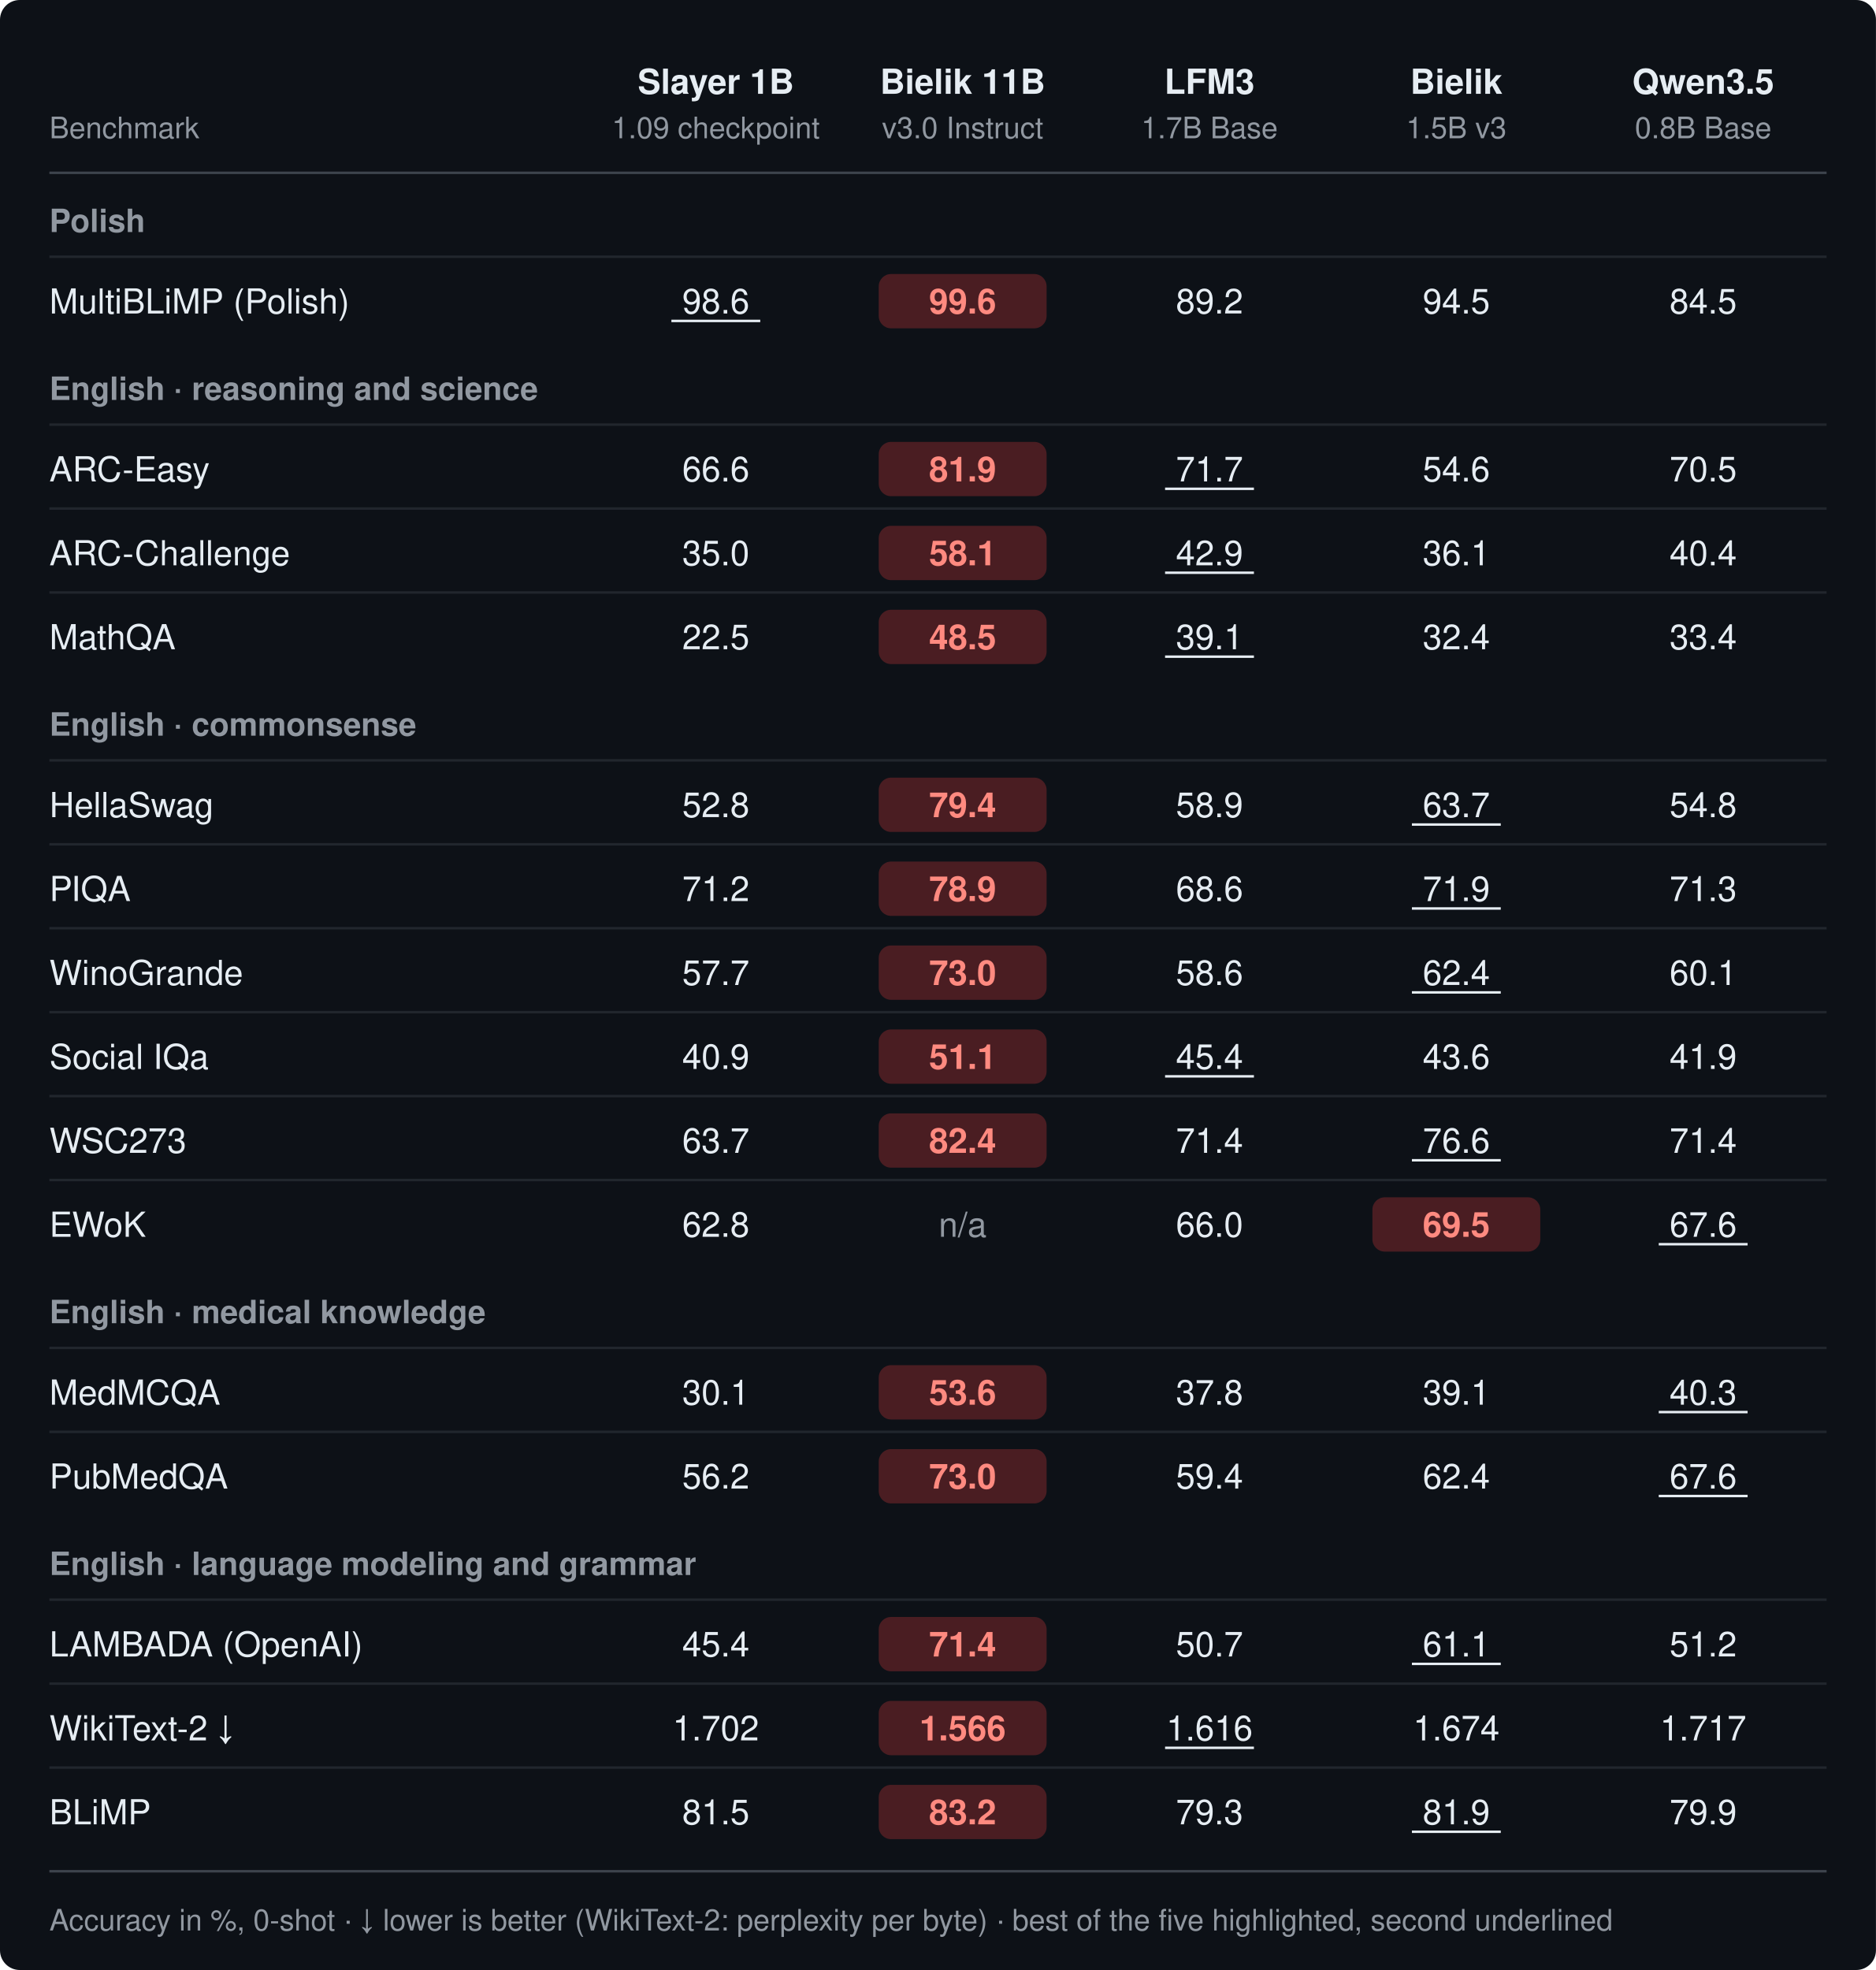
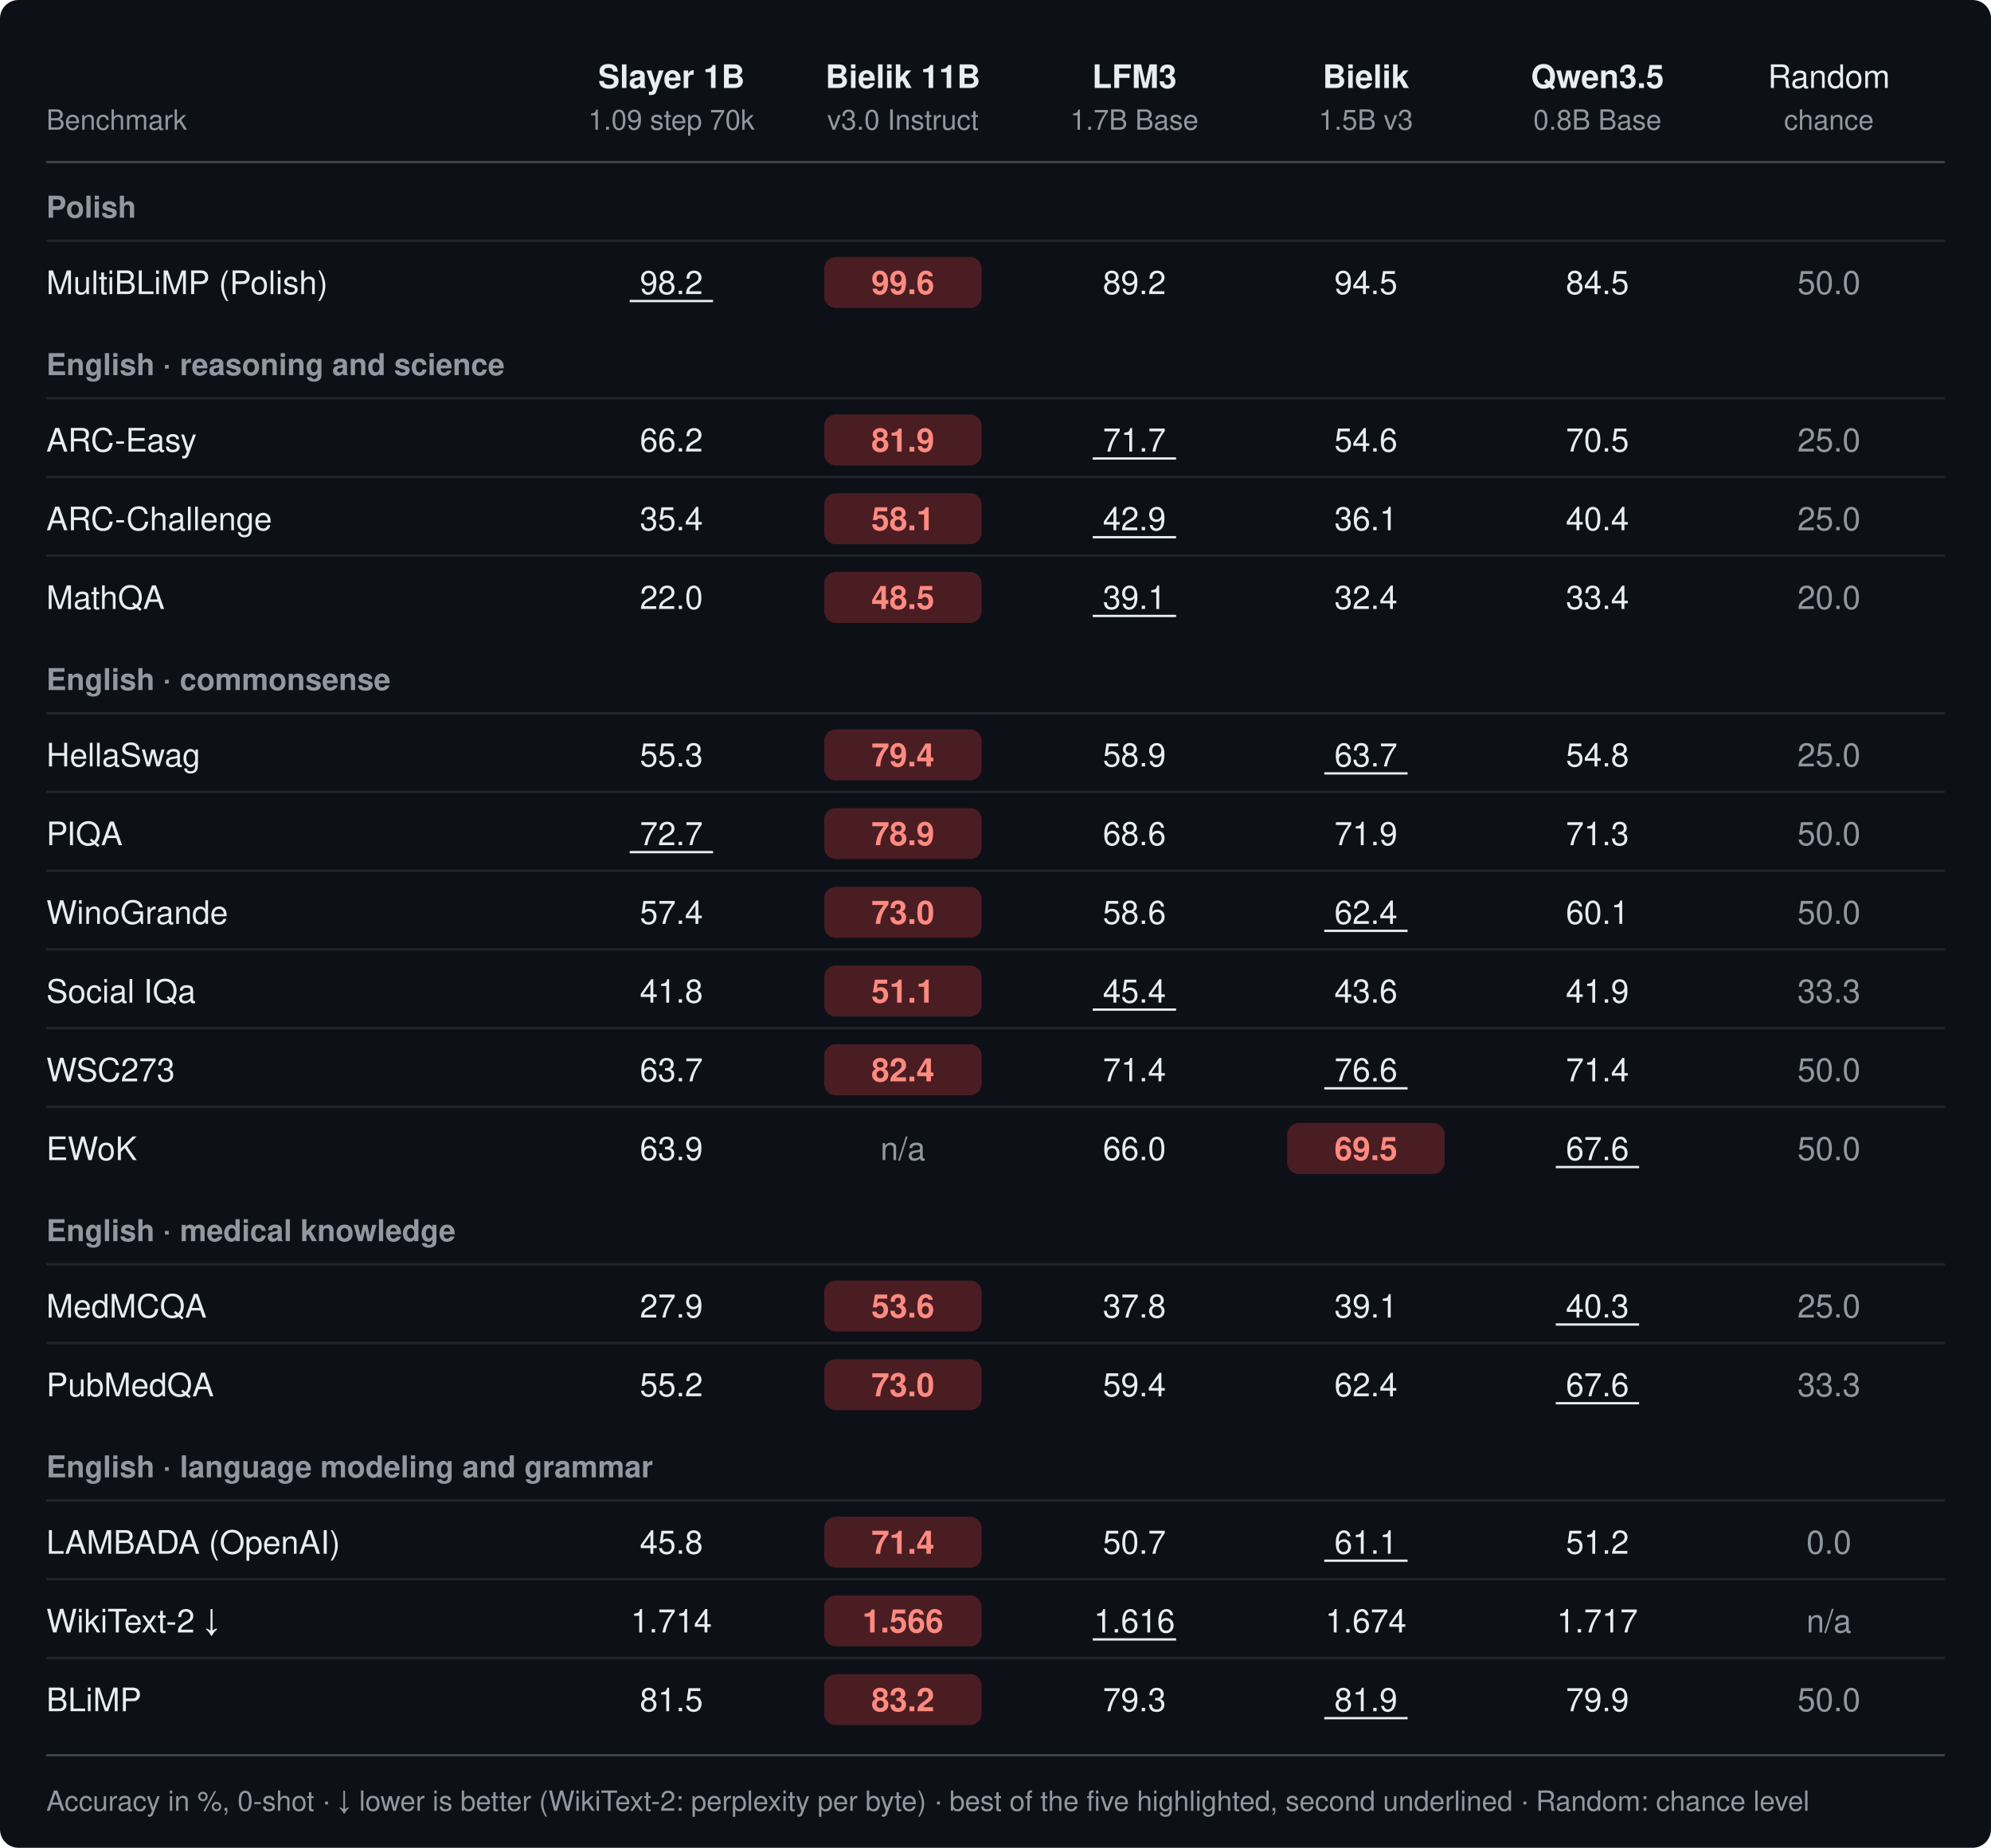
- <svg xmlns="http://www.w3.org/2000/svg" width="760" height="798" viewBox="0 0 760 798" font-family="-apple-system, BlinkMacSystemFont, 'Segoe UI', Helvetica, Arial, sans-serif" font-size="14" fill="#e6edf3">
-   <rect width="760" height="798" rx="8" fill="#0d1117" />
+ <svg xmlns="http://www.w3.org/2000/svg" width="860" height="798" viewBox="0 0 860 798" font-family="-apple-system, BlinkMacSystemFont, 'Segoe UI', Helvetica, Arial, sans-serif" font-size="14" fill="#e6edf3">
+   <rect width="860" height="798" rx="8" fill="#0d1117" />
  <text x="290.0" y="38" text-anchor="middle" font-weight="600">Slayer 1B</text>
-   <text x="290.0" y="56" text-anchor="middle" font-size="12" fill="#9198a1">1.09 checkpoint</text>
+   <text x="290.0" y="56" text-anchor="middle" font-size="12" fill="#9198a1">1.09 step 70k</text>
  <text x="390.0" y="38" text-anchor="middle" font-weight="600">Bielik 11B</text>
  <text x="390.0" y="56" text-anchor="middle" font-size="12" fill="#9198a1">v3.0 Instruct</text>
  <text x="490.0" y="38" text-anchor="middle" font-weight="600">LFM3</text>
  <text x="490.0" y="56" text-anchor="middle" font-size="12" fill="#9198a1">1.7B Base</text>
  <text x="590.0" y="38" text-anchor="middle" font-weight="600">Bielik</text>
  <text x="590.0" y="56" text-anchor="middle" font-size="12" fill="#9198a1">1.5B v3</text>
  <text x="690.0" y="38" text-anchor="middle" font-weight="600">Qwen3.5</text>
  <text x="690.0" y="56" text-anchor="middle" font-size="12" fill="#9198a1">0.8B Base</text>
+   <text x="790.0" y="38" text-anchor="middle" font-weight="400">Random</text>
+   <text x="790.0" y="56" text-anchor="middle" font-size="12" fill="#9198a1">chance</text>
  <text x="20" y="56" font-size="12" fill="#9198a1">Benchmark</text>
-   <line x1="20" x2="740" y1="70" y2="70" stroke="#3d444d" />
+   <line x1="20" x2="840" y1="70" y2="70" stroke="#3d444d" />
  <text x="20" y="94" font-size="13" font-weight="600" fill="#9198a1">Polish</text>
-   <line x1="20" x2="740" y1="104" y2="104" stroke="#21262d" />
+   <line x1="20" x2="840" y1="104" y2="104" stroke="#21262d" />
  <text x="20" y="127">MultiBLiMP (Polish)</text>
  <line x1="272.0" x2="308.0" y1="130" y2="130" stroke="#e6edf3" />
-   <text x="290.0" y="127" text-anchor="middle" data-benchmark="multiblimp-pl" data-model="slayer1b-1.09-k40000" data-rank="2">98.6</text>
+   <text x="290.0" y="127" text-anchor="middle" data-benchmark="multiblimp-pl" data-model="slayer1b-1.09-k70000" data-rank="2">98.2</text>
  <rect x="356.0" y="111" width="68" height="22" rx="5" fill="#4a1d22" />
  <text x="390.0" y="127" text-anchor="middle" font-weight="700" fill="#ff8a80" data-benchmark="multiblimp-pl" data-model="bielik-11b-v3-instruct" data-rank="1">99.6</text>
  <text x="490.0" y="127" text-anchor="middle" data-benchmark="multiblimp-pl" data-model="lfm3-1.7b-base" data-rank="4">89.2</text>
  <text x="590.0" y="127" text-anchor="middle" data-benchmark="multiblimp-pl" data-model="bielik-1.5b-v3" data-rank="3">94.5</text>
  <text x="690.0" y="127" text-anchor="middle" data-benchmark="multiblimp-pl" data-model="qwen3.5-0.8b-base" data-rank="5">84.5</text>
+   <text x="790.0" y="127" text-anchor="middle" fill="#9198a1" data-chance="multiblimp-pl">50.0</text>
  <text x="20" y="162" font-size="13" font-weight="600" fill="#9198a1">English · reasoning and science</text>
-   <line x1="20" x2="740" y1="172" y2="172" stroke="#21262d" />
+   <line x1="20" x2="840" y1="172" y2="172" stroke="#21262d" />
  <text x="20" y="195">ARC-Easy</text>
-   <text x="290.0" y="195" text-anchor="middle" data-benchmark="arc-easy" data-model="slayer1b-1.09-k40000" data-rank="4">66.6</text>
+   <text x="290.0" y="195" text-anchor="middle" data-benchmark="arc-easy" data-model="slayer1b-1.09-k70000" data-rank="4">66.2</text>
  <rect x="356.0" y="179" width="68" height="22" rx="5" fill="#4a1d22" />
  <text x="390.0" y="195" text-anchor="middle" font-weight="700" fill="#ff8a80" data-benchmark="arc-easy" data-model="bielik-11b-v3-instruct" data-rank="1">81.9</text>
  <line x1="472.0" x2="508.0" y1="198" y2="198" stroke="#e6edf3" />
  <text x="490.0" y="195" text-anchor="middle" data-benchmark="arc-easy" data-model="lfm3-1.7b-base" data-rank="2">71.7</text>
  <text x="590.0" y="195" text-anchor="middle" data-benchmark="arc-easy" data-model="bielik-1.5b-v3" data-rank="5">54.6</text>
  <text x="690.0" y="195" text-anchor="middle" data-benchmark="arc-easy" data-model="qwen3.5-0.8b-base" data-rank="3">70.5</text>
-   <line x1="20" x2="740" y1="206" y2="206" stroke="#21262d" />
+   <text x="790.0" y="195" text-anchor="middle" fill="#9198a1" data-chance="arc-easy">25.0</text>
+   <line x1="20" x2="840" y1="206" y2="206" stroke="#21262d" />
  <text x="20" y="229">ARC-Challenge</text>
-   <text x="290.0" y="229" text-anchor="middle" data-benchmark="arc-challenge" data-model="slayer1b-1.09-k40000" data-rank="5">35.0</text>
+   <text x="290.0" y="229" text-anchor="middle" data-benchmark="arc-challenge" data-model="slayer1b-1.09-k70000" data-rank="5">35.4</text>
  <rect x="356.0" y="213" width="68" height="22" rx="5" fill="#4a1d22" />
  <text x="390.0" y="229" text-anchor="middle" font-weight="700" fill="#ff8a80" data-benchmark="arc-challenge" data-model="bielik-11b-v3-instruct" data-rank="1">58.1</text>
  <line x1="472.0" x2="508.0" y1="232" y2="232" stroke="#e6edf3" />
  <text x="490.0" y="229" text-anchor="middle" data-benchmark="arc-challenge" data-model="lfm3-1.7b-base" data-rank="2">42.9</text>
  <text x="590.0" y="229" text-anchor="middle" data-benchmark="arc-challenge" data-model="bielik-1.5b-v3" data-rank="4">36.1</text>
  <text x="690.0" y="229" text-anchor="middle" data-benchmark="arc-challenge" data-model="qwen3.5-0.8b-base" data-rank="3">40.4</text>
-   <line x1="20" x2="740" y1="240" y2="240" stroke="#21262d" />
+   <text x="790.0" y="229" text-anchor="middle" fill="#9198a1" data-chance="arc-challenge">25.0</text>
+   <line x1="20" x2="840" y1="240" y2="240" stroke="#21262d" />
  <text x="20" y="263">MathQA</text>
-   <text x="290.0" y="263" text-anchor="middle" data-benchmark="mathqa" data-model="slayer1b-1.09-k40000" data-rank="5">22.5</text>
+   <text x="290.0" y="263" text-anchor="middle" data-benchmark="mathqa" data-model="slayer1b-1.09-k70000" data-rank="5">22.0</text>
  <rect x="356.0" y="247" width="68" height="22" rx="5" fill="#4a1d22" />
  <text x="390.0" y="263" text-anchor="middle" font-weight="700" fill="#ff8a80" data-benchmark="mathqa" data-model="bielik-11b-v3-instruct" data-rank="1">48.5</text>
  <line x1="472.0" x2="508.0" y1="266" y2="266" stroke="#e6edf3" />
  <text x="490.0" y="263" text-anchor="middle" data-benchmark="mathqa" data-model="lfm3-1.7b-base" data-rank="2">39.1</text>
  <text x="590.0" y="263" text-anchor="middle" data-benchmark="mathqa" data-model="bielik-1.5b-v3" data-rank="4">32.4</text>
  <text x="690.0" y="263" text-anchor="middle" data-benchmark="mathqa" data-model="qwen3.5-0.8b-base" data-rank="3">33.4</text>
+   <text x="790.0" y="263" text-anchor="middle" fill="#9198a1" data-chance="mathqa">20.0</text>
  <text x="20" y="298" font-size="13" font-weight="600" fill="#9198a1">English · commonsense</text>
-   <line x1="20" x2="740" y1="308" y2="308" stroke="#21262d" />
+   <line x1="20" x2="840" y1="308" y2="308" stroke="#21262d" />
  <text x="20" y="331">HellaSwag</text>
-   <text x="290.0" y="331" text-anchor="middle" data-benchmark="hellaswag" data-model="slayer1b-1.09-k40000" data-rank="5">52.8</text>
+   <text x="290.0" y="331" text-anchor="middle" data-benchmark="hellaswag" data-model="slayer1b-1.09-k70000" data-rank="4">55.3</text>
  <rect x="356.0" y="315" width="68" height="22" rx="5" fill="#4a1d22" />
  <text x="390.0" y="331" text-anchor="middle" font-weight="700" fill="#ff8a80" data-benchmark="hellaswag" data-model="bielik-11b-v3-instruct" data-rank="1">79.4</text>
  <text x="490.0" y="331" text-anchor="middle" data-benchmark="hellaswag" data-model="lfm3-1.7b-base" data-rank="3">58.9</text>
  <line x1="572.0" x2="608.0" y1="334" y2="334" stroke="#e6edf3" />
  <text x="590.0" y="331" text-anchor="middle" data-benchmark="hellaswag" data-model="bielik-1.5b-v3" data-rank="2">63.7</text>
-   <text x="690.0" y="331" text-anchor="middle" data-benchmark="hellaswag" data-model="qwen3.5-0.8b-base" data-rank="4">54.8</text>
-   <line x1="20" x2="740" y1="342" y2="342" stroke="#21262d" />
+   <text x="690.0" y="331" text-anchor="middle" data-benchmark="hellaswag" data-model="qwen3.5-0.8b-base" data-rank="5">54.8</text>
+   <text x="790.0" y="331" text-anchor="middle" fill="#9198a1" data-chance="hellaswag">25.0</text>
+   <line x1="20" x2="840" y1="342" y2="342" stroke="#21262d" />
  <text x="20" y="365">PIQA</text>
-   <text x="290.0" y="365" text-anchor="middle" data-benchmark="piqa" data-model="slayer1b-1.09-k40000" data-rank="4">71.2</text>
+   <line x1="272.0" x2="308.0" y1="368" y2="368" stroke="#e6edf3" />
+   <text x="290.0" y="365" text-anchor="middle" data-benchmark="piqa" data-model="slayer1b-1.09-k70000" data-rank="2">72.7</text>
  <rect x="356.0" y="349" width="68" height="22" rx="5" fill="#4a1d22" />
  <text x="390.0" y="365" text-anchor="middle" font-weight="700" fill="#ff8a80" data-benchmark="piqa" data-model="bielik-11b-v3-instruct" data-rank="1">78.9</text>
  <text x="490.0" y="365" text-anchor="middle" data-benchmark="piqa" data-model="lfm3-1.7b-base" data-rank="5">68.6</text>
-   <line x1="572.0" x2="608.0" y1="368" y2="368" stroke="#e6edf3" />
-   <text x="590.0" y="365" text-anchor="middle" data-benchmark="piqa" data-model="bielik-1.5b-v3" data-rank="2">71.9</text>
-   <text x="690.0" y="365" text-anchor="middle" data-benchmark="piqa" data-model="qwen3.5-0.8b-base" data-rank="3">71.3</text>
-   <line x1="20" x2="740" y1="376" y2="376" stroke="#21262d" />
+   <text x="590.0" y="365" text-anchor="middle" data-benchmark="piqa" data-model="bielik-1.5b-v3" data-rank="3">71.9</text>
+   <text x="690.0" y="365" text-anchor="middle" data-benchmark="piqa" data-model="qwen3.5-0.8b-base" data-rank="4">71.3</text>
+   <text x="790.0" y="365" text-anchor="middle" fill="#9198a1" data-chance="piqa">50.0</text>
+   <line x1="20" x2="840" y1="376" y2="376" stroke="#21262d" />
  <text x="20" y="399">WinoGrande</text>
-   <text x="290.0" y="399" text-anchor="middle" data-benchmark="winogrande" data-model="slayer1b-1.09-k40000" data-rank="5">57.7</text>
+   <text x="290.0" y="399" text-anchor="middle" data-benchmark="winogrande" data-model="slayer1b-1.09-k70000" data-rank="5">57.4</text>
  <rect x="356.0" y="383" width="68" height="22" rx="5" fill="#4a1d22" />
  <text x="390.0" y="399" text-anchor="middle" font-weight="700" fill="#ff8a80" data-benchmark="winogrande" data-model="bielik-11b-v3-instruct" data-rank="1">73.0</text>
  <text x="490.0" y="399" text-anchor="middle" data-benchmark="winogrande" data-model="lfm3-1.7b-base" data-rank="4">58.6</text>
  <line x1="572.0" x2="608.0" y1="402" y2="402" stroke="#e6edf3" />
  <text x="590.0" y="399" text-anchor="middle" data-benchmark="winogrande" data-model="bielik-1.5b-v3" data-rank="2">62.4</text>
  <text x="690.0" y="399" text-anchor="middle" data-benchmark="winogrande" data-model="qwen3.5-0.8b-base" data-rank="3">60.1</text>
-   <line x1="20" x2="740" y1="410" y2="410" stroke="#21262d" />
+   <text x="790.0" y="399" text-anchor="middle" fill="#9198a1" data-chance="winogrande">50.0</text>
+   <line x1="20" x2="840" y1="410" y2="410" stroke="#21262d" />
  <text x="20" y="433">Social IQa</text>
-   <text x="290.0" y="433" text-anchor="middle" data-benchmark="social-iqa" data-model="slayer1b-1.09-k40000" data-rank="5">40.9</text>
+   <text x="290.0" y="433" text-anchor="middle" data-benchmark="social-iqa" data-model="slayer1b-1.09-k70000" data-rank="5">41.8</text>
  <rect x="356.0" y="417" width="68" height="22" rx="5" fill="#4a1d22" />
  <text x="390.0" y="433" text-anchor="middle" font-weight="700" fill="#ff8a80" data-benchmark="social-iqa" data-model="bielik-11b-v3-instruct" data-rank="1">51.1</text>
  <line x1="472.0" x2="508.0" y1="436" y2="436" stroke="#e6edf3" />
  <text x="490.0" y="433" text-anchor="middle" data-benchmark="social-iqa" data-model="lfm3-1.7b-base" data-rank="2">45.4</text>
  <text x="590.0" y="433" text-anchor="middle" data-benchmark="social-iqa" data-model="bielik-1.5b-v3" data-rank="3">43.6</text>
  <text x="690.0" y="433" text-anchor="middle" data-benchmark="social-iqa" data-model="qwen3.5-0.8b-base" data-rank="4">41.9</text>
-   <line x1="20" x2="740" y1="444" y2="444" stroke="#21262d" />
+   <text x="790.0" y="433" text-anchor="middle" fill="#9198a1" data-chance="social-iqa">33.3</text>
+   <line x1="20" x2="840" y1="444" y2="444" stroke="#21262d" />
  <text x="20" y="467">WSC273</text>
-   <text x="290.0" y="467" text-anchor="middle" data-benchmark="wsc273" data-model="slayer1b-1.09-k40000" data-rank="4">63.7</text>
+   <text x="290.0" y="467" text-anchor="middle" data-benchmark="wsc273" data-model="slayer1b-1.09-k70000" data-rank="4">63.7</text>
  <rect x="356.0" y="451" width="68" height="22" rx="5" fill="#4a1d22" />
  <text x="390.0" y="467" text-anchor="middle" font-weight="700" fill="#ff8a80" data-benchmark="wsc273" data-model="bielik-11b-v3-instruct" data-rank="1">82.4</text>
  <text x="490.0" y="467" text-anchor="middle" data-benchmark="wsc273" data-model="lfm3-1.7b-base" data-rank="3">71.4</text>
  <line x1="572.0" x2="608.0" y1="470" y2="470" stroke="#e6edf3" />
  <text x="590.0" y="467" text-anchor="middle" data-benchmark="wsc273" data-model="bielik-1.5b-v3" data-rank="2">76.6</text>
  <text x="690.0" y="467" text-anchor="middle" data-benchmark="wsc273" data-model="qwen3.5-0.8b-base" data-rank="3">71.4</text>
-   <line x1="20" x2="740" y1="478" y2="478" stroke="#21262d" />
+   <text x="790.0" y="467" text-anchor="middle" fill="#9198a1" data-chance="wsc273">50.0</text>
+   <line x1="20" x2="840" y1="478" y2="478" stroke="#21262d" />
  <text x="20" y="501">EWoK</text>
-   <text x="290.0" y="501" text-anchor="middle" data-benchmark="ewok" data-model="slayer1b-1.09-k40000" data-rank="4">62.8</text>
+   <text x="290.0" y="501" text-anchor="middle" data-benchmark="ewok" data-model="slayer1b-1.09-k70000" data-rank="4">63.9</text>
  <text x="390.0" y="501" text-anchor="middle" fill="#9198a1" data-benchmark="ewok" data-model="bielik-11b-v3-instruct" data-rank="0">n/a</text>
  <text x="490.0" y="501" text-anchor="middle" data-benchmark="ewok" data-model="lfm3-1.7b-base" data-rank="3">66.0</text>
  <rect x="556.0" y="485" width="68" height="22" rx="5" fill="#4a1d22" />
  <text x="590.0" y="501" text-anchor="middle" font-weight="700" fill="#ff8a80" data-benchmark="ewok" data-model="bielik-1.5b-v3" data-rank="1">69.5</text>
  <line x1="672.0" x2="708.0" y1="504" y2="504" stroke="#e6edf3" />
  <text x="690.0" y="501" text-anchor="middle" data-benchmark="ewok" data-model="qwen3.5-0.8b-base" data-rank="2">67.6</text>
+   <text x="790.0" y="501" text-anchor="middle" fill="#9198a1" data-chance="ewok">50.0</text>
  <text x="20" y="536" font-size="13" font-weight="600" fill="#9198a1">English · medical knowledge</text>
-   <line x1="20" x2="740" y1="546" y2="546" stroke="#21262d" />
+   <line x1="20" x2="840" y1="546" y2="546" stroke="#21262d" />
  <text x="20" y="569">MedMCQA</text>
-   <text x="290.0" y="569" text-anchor="middle" data-benchmark="medmcqa" data-model="slayer1b-1.09-k40000" data-rank="5">30.1</text>
+   <text x="290.0" y="569" text-anchor="middle" data-benchmark="medmcqa" data-model="slayer1b-1.09-k70000" data-rank="5">27.9</text>
  <rect x="356.0" y="553" width="68" height="22" rx="5" fill="#4a1d22" />
  <text x="390.0" y="569" text-anchor="middle" font-weight="700" fill="#ff8a80" data-benchmark="medmcqa" data-model="bielik-11b-v3-instruct" data-rank="1">53.6</text>
  <text x="490.0" y="569" text-anchor="middle" data-benchmark="medmcqa" data-model="lfm3-1.7b-base" data-rank="4">37.8</text>
  <text x="590.0" y="569" text-anchor="middle" data-benchmark="medmcqa" data-model="bielik-1.5b-v3" data-rank="3">39.1</text>
  <line x1="672.0" x2="708.0" y1="572" y2="572" stroke="#e6edf3" />
  <text x="690.0" y="569" text-anchor="middle" data-benchmark="medmcqa" data-model="qwen3.5-0.8b-base" data-rank="2">40.3</text>
-   <line x1="20" x2="740" y1="580" y2="580" stroke="#21262d" />
+   <text x="790.0" y="569" text-anchor="middle" fill="#9198a1" data-chance="medmcqa">25.0</text>
+   <line x1="20" x2="840" y1="580" y2="580" stroke="#21262d" />
  <text x="20" y="603">PubMedQA</text>
-   <text x="290.0" y="603" text-anchor="middle" data-benchmark="pubmedqa" data-model="slayer1b-1.09-k40000" data-rank="5">56.2</text>
+   <text x="290.0" y="603" text-anchor="middle" data-benchmark="pubmedqa" data-model="slayer1b-1.09-k70000" data-rank="5">55.2</text>
  <rect x="356.0" y="587" width="68" height="22" rx="5" fill="#4a1d22" />
  <text x="390.0" y="603" text-anchor="middle" font-weight="700" fill="#ff8a80" data-benchmark="pubmedqa" data-model="bielik-11b-v3-instruct" data-rank="1">73.0</text>
  <text x="490.0" y="603" text-anchor="middle" data-benchmark="pubmedqa" data-model="lfm3-1.7b-base" data-rank="4">59.4</text>
  <text x="590.0" y="603" text-anchor="middle" data-benchmark="pubmedqa" data-model="bielik-1.5b-v3" data-rank="3">62.4</text>
  <line x1="672.0" x2="708.0" y1="606" y2="606" stroke="#e6edf3" />
  <text x="690.0" y="603" text-anchor="middle" data-benchmark="pubmedqa" data-model="qwen3.5-0.8b-base" data-rank="2">67.6</text>
+   <text x="790.0" y="603" text-anchor="middle" fill="#9198a1" data-chance="pubmedqa">33.3</text>
  <text x="20" y="638" font-size="13" font-weight="600" fill="#9198a1">English · language modeling and grammar</text>
-   <line x1="20" x2="740" y1="648" y2="648" stroke="#21262d" />
+   <line x1="20" x2="840" y1="648" y2="648" stroke="#21262d" />
  <text x="20" y="671">LAMBADA (OpenAI)</text>
-   <text x="290.0" y="671" text-anchor="middle" data-benchmark="lambada" data-model="slayer1b-1.09-k40000" data-rank="5">45.4</text>
+   <text x="290.0" y="671" text-anchor="middle" data-benchmark="lambada" data-model="slayer1b-1.09-k70000" data-rank="5">45.8</text>
  <rect x="356.0" y="655" width="68" height="22" rx="5" fill="#4a1d22" />
  <text x="390.0" y="671" text-anchor="middle" font-weight="700" fill="#ff8a80" data-benchmark="lambada" data-model="bielik-11b-v3-instruct" data-rank="1">71.4</text>
  <text x="490.0" y="671" text-anchor="middle" data-benchmark="lambada" data-model="lfm3-1.7b-base" data-rank="4">50.7</text>
  <line x1="572.0" x2="608.0" y1="674" y2="674" stroke="#e6edf3" />
  <text x="590.0" y="671" text-anchor="middle" data-benchmark="lambada" data-model="bielik-1.5b-v3" data-rank="2">61.1</text>
  <text x="690.0" y="671" text-anchor="middle" data-benchmark="lambada" data-model="qwen3.5-0.8b-base" data-rank="3">51.2</text>
-   <line x1="20" x2="740" y1="682" y2="682" stroke="#21262d" />
+   <text x="790.0" y="671" text-anchor="middle" fill="#9198a1" data-chance="lambada">0.0</text>
+   <line x1="20" x2="840" y1="682" y2="682" stroke="#21262d" />
  <text x="20" y="705">WikiText-2 ↓</text>
-   <text x="290.0" y="705" text-anchor="middle" data-benchmark="wikitext-2" data-model="slayer1b-1.09-k40000" data-rank="4">1.702</text>
+   <text x="290.0" y="705" text-anchor="middle" data-benchmark="wikitext-2" data-model="slayer1b-1.09-k70000" data-rank="4">1.714</text>
  <rect x="356.0" y="689" width="68" height="22" rx="5" fill="#4a1d22" />
  <text x="390.0" y="705" text-anchor="middle" font-weight="700" fill="#ff8a80" data-benchmark="wikitext-2" data-model="bielik-11b-v3-instruct" data-rank="1">1.566</text>
  <line x1="472.0" x2="508.0" y1="708" y2="708" stroke="#e6edf3" />
  <text x="490.0" y="705" text-anchor="middle" data-benchmark="wikitext-2" data-model="lfm3-1.7b-base" data-rank="2">1.616</text>
  <text x="590.0" y="705" text-anchor="middle" data-benchmark="wikitext-2" data-model="bielik-1.5b-v3" data-rank="3">1.674</text>
  <text x="690.0" y="705" text-anchor="middle" data-benchmark="wikitext-2" data-model="qwen3.5-0.8b-base" data-rank="5">1.717</text>
-   <line x1="20" x2="740" y1="716" y2="716" stroke="#21262d" />
+   <text x="790.0" y="705" text-anchor="middle" fill="#9198a1" data-chance="wikitext-2">n/a</text>
+   <line x1="20" x2="840" y1="716" y2="716" stroke="#21262d" />
  <text x="20" y="739">BLiMP</text>
-   <text x="290.0" y="739" text-anchor="middle" data-benchmark="blimp" data-model="slayer1b-1.09-k40000" data-rank="3">81.5</text>
+   <text x="290.0" y="739" text-anchor="middle" data-benchmark="blimp" data-model="slayer1b-1.09-k70000" data-rank="3">81.5</text>
  <rect x="356.0" y="723" width="68" height="22" rx="5" fill="#4a1d22" />
  <text x="390.0" y="739" text-anchor="middle" font-weight="700" fill="#ff8a80" data-benchmark="blimp" data-model="bielik-11b-v3-instruct" data-rank="1">83.2</text>
  <text x="490.0" y="739" text-anchor="middle" data-benchmark="blimp" data-model="lfm3-1.7b-base" data-rank="5">79.3</text>
  <line x1="572.0" x2="608.0" y1="742" y2="742" stroke="#e6edf3" />
  <text x="590.0" y="739" text-anchor="middle" data-benchmark="blimp" data-model="bielik-1.5b-v3" data-rank="2">81.9</text>
  <text x="690.0" y="739" text-anchor="middle" data-benchmark="blimp" data-model="qwen3.5-0.8b-base" data-rank="4">79.9</text>
-   <line x1="20" x2="740" y1="758" y2="758" stroke="#3d444d" />
-   <text x="20" y="782" font-size="12" fill="#9198a1">Accuracy in %, 0-shot · ↓ lower is better (WikiText-2: perplexity per byte) · best of the five highlighted, second underlined</text>
+   <text x="790.0" y="739" text-anchor="middle" fill="#9198a1" data-chance="blimp">50.0</text>
+   <line x1="20" x2="840" y1="758" y2="758" stroke="#3d444d" />
+   <text x="20" y="782" font-size="12" fill="#9198a1">Accuracy in %, 0-shot · ↓ lower is better (WikiText-2: perplexity per byte) · best of the five highlighted, second underlined · Random: chance level</text>
</svg>
